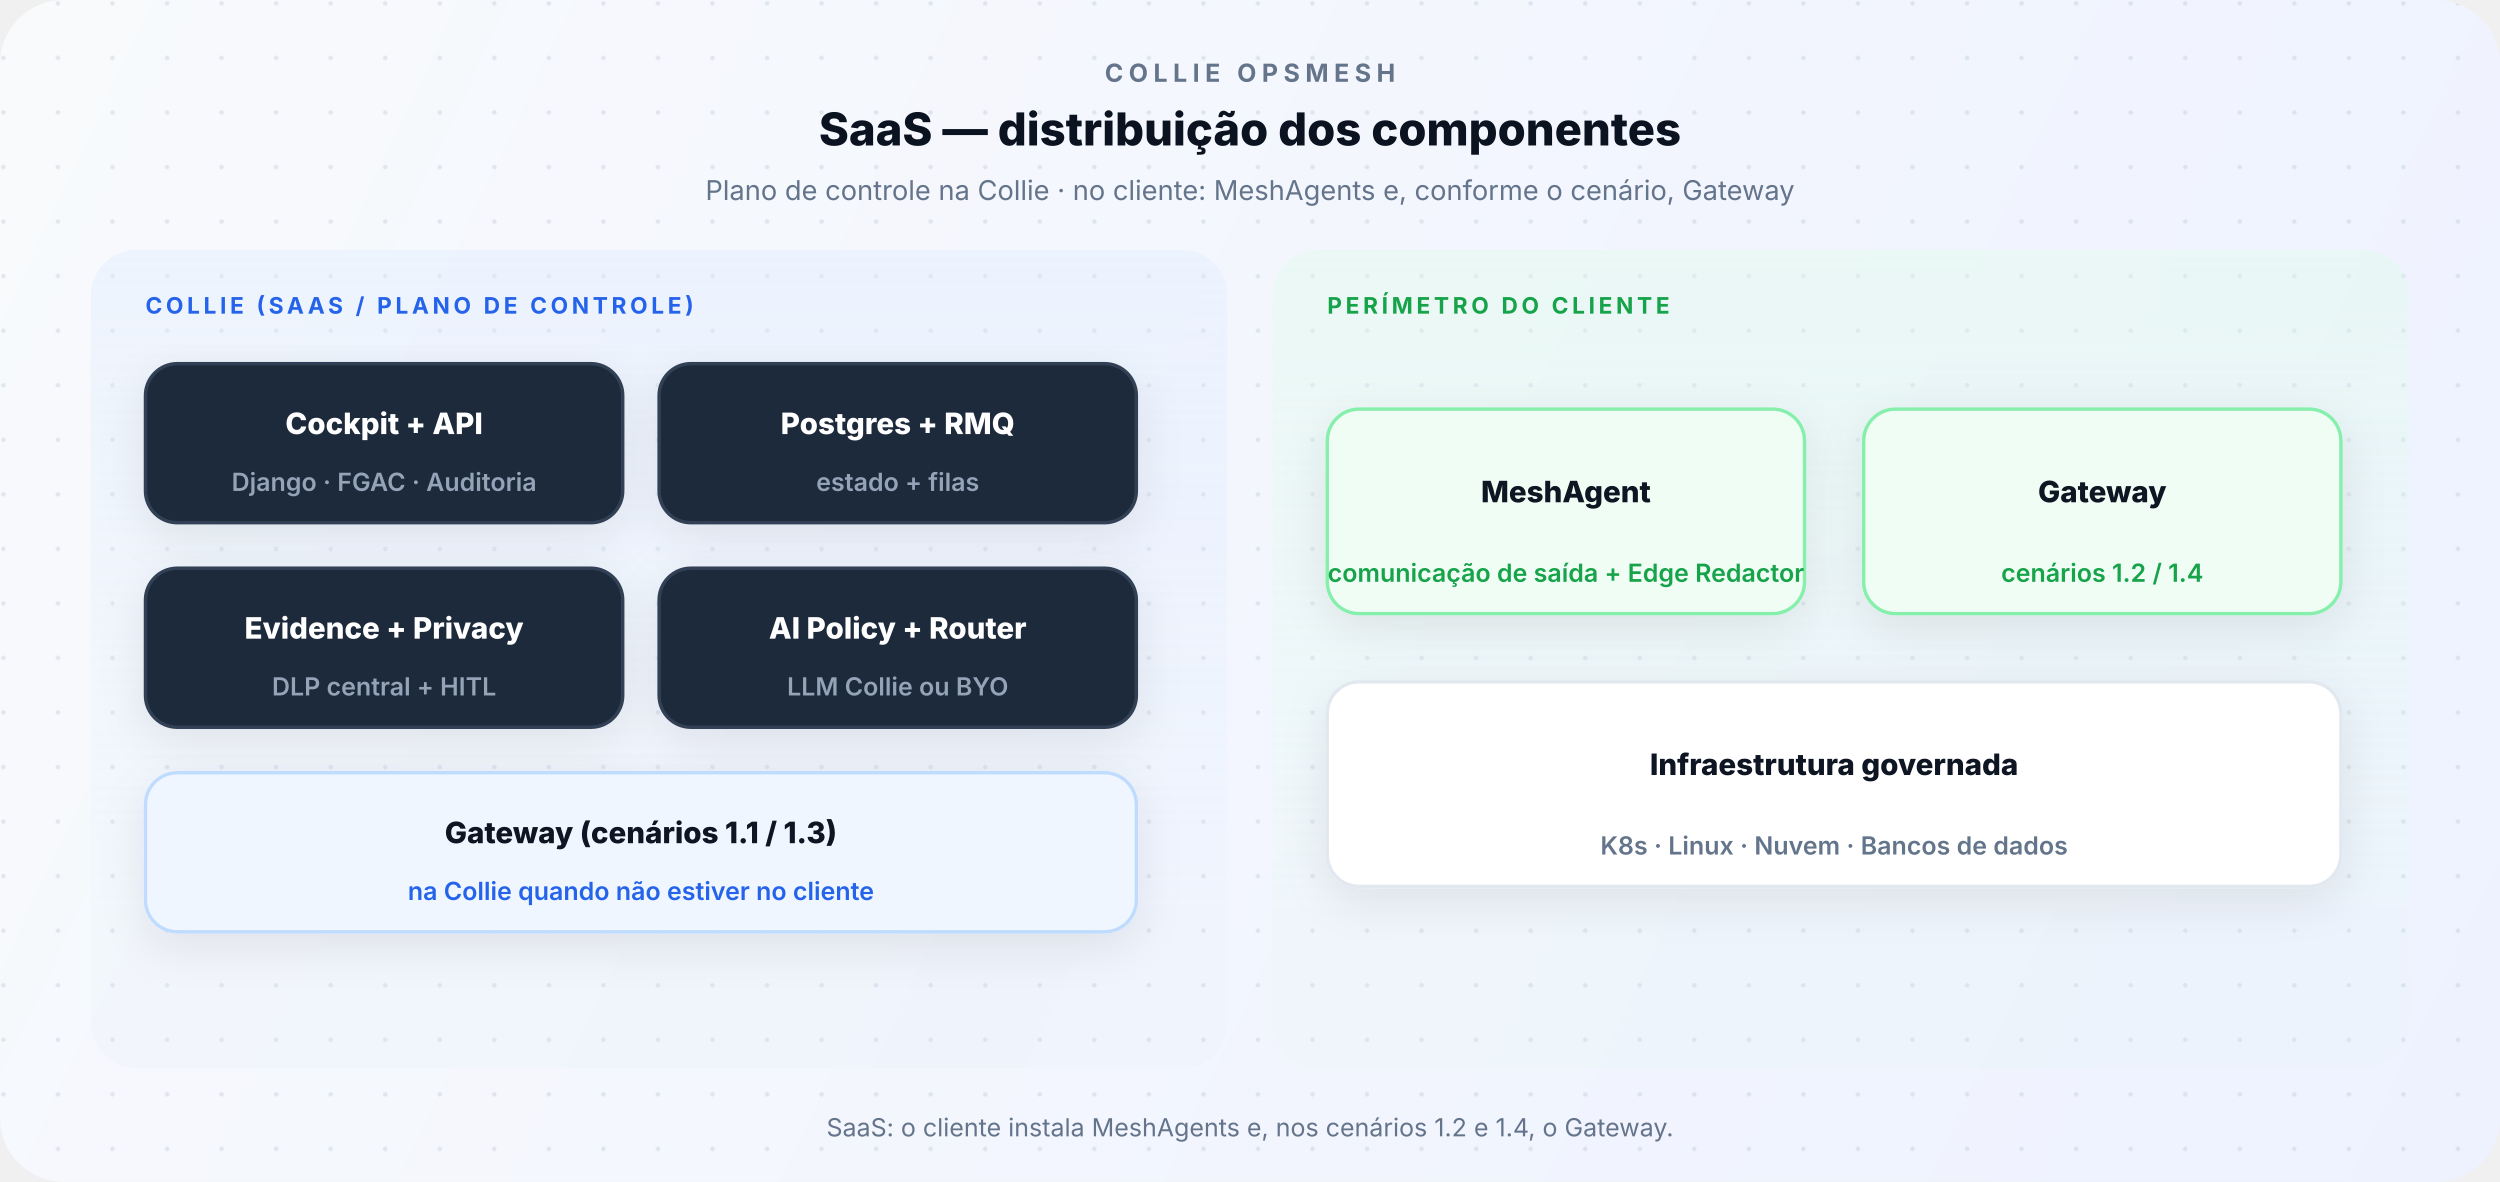
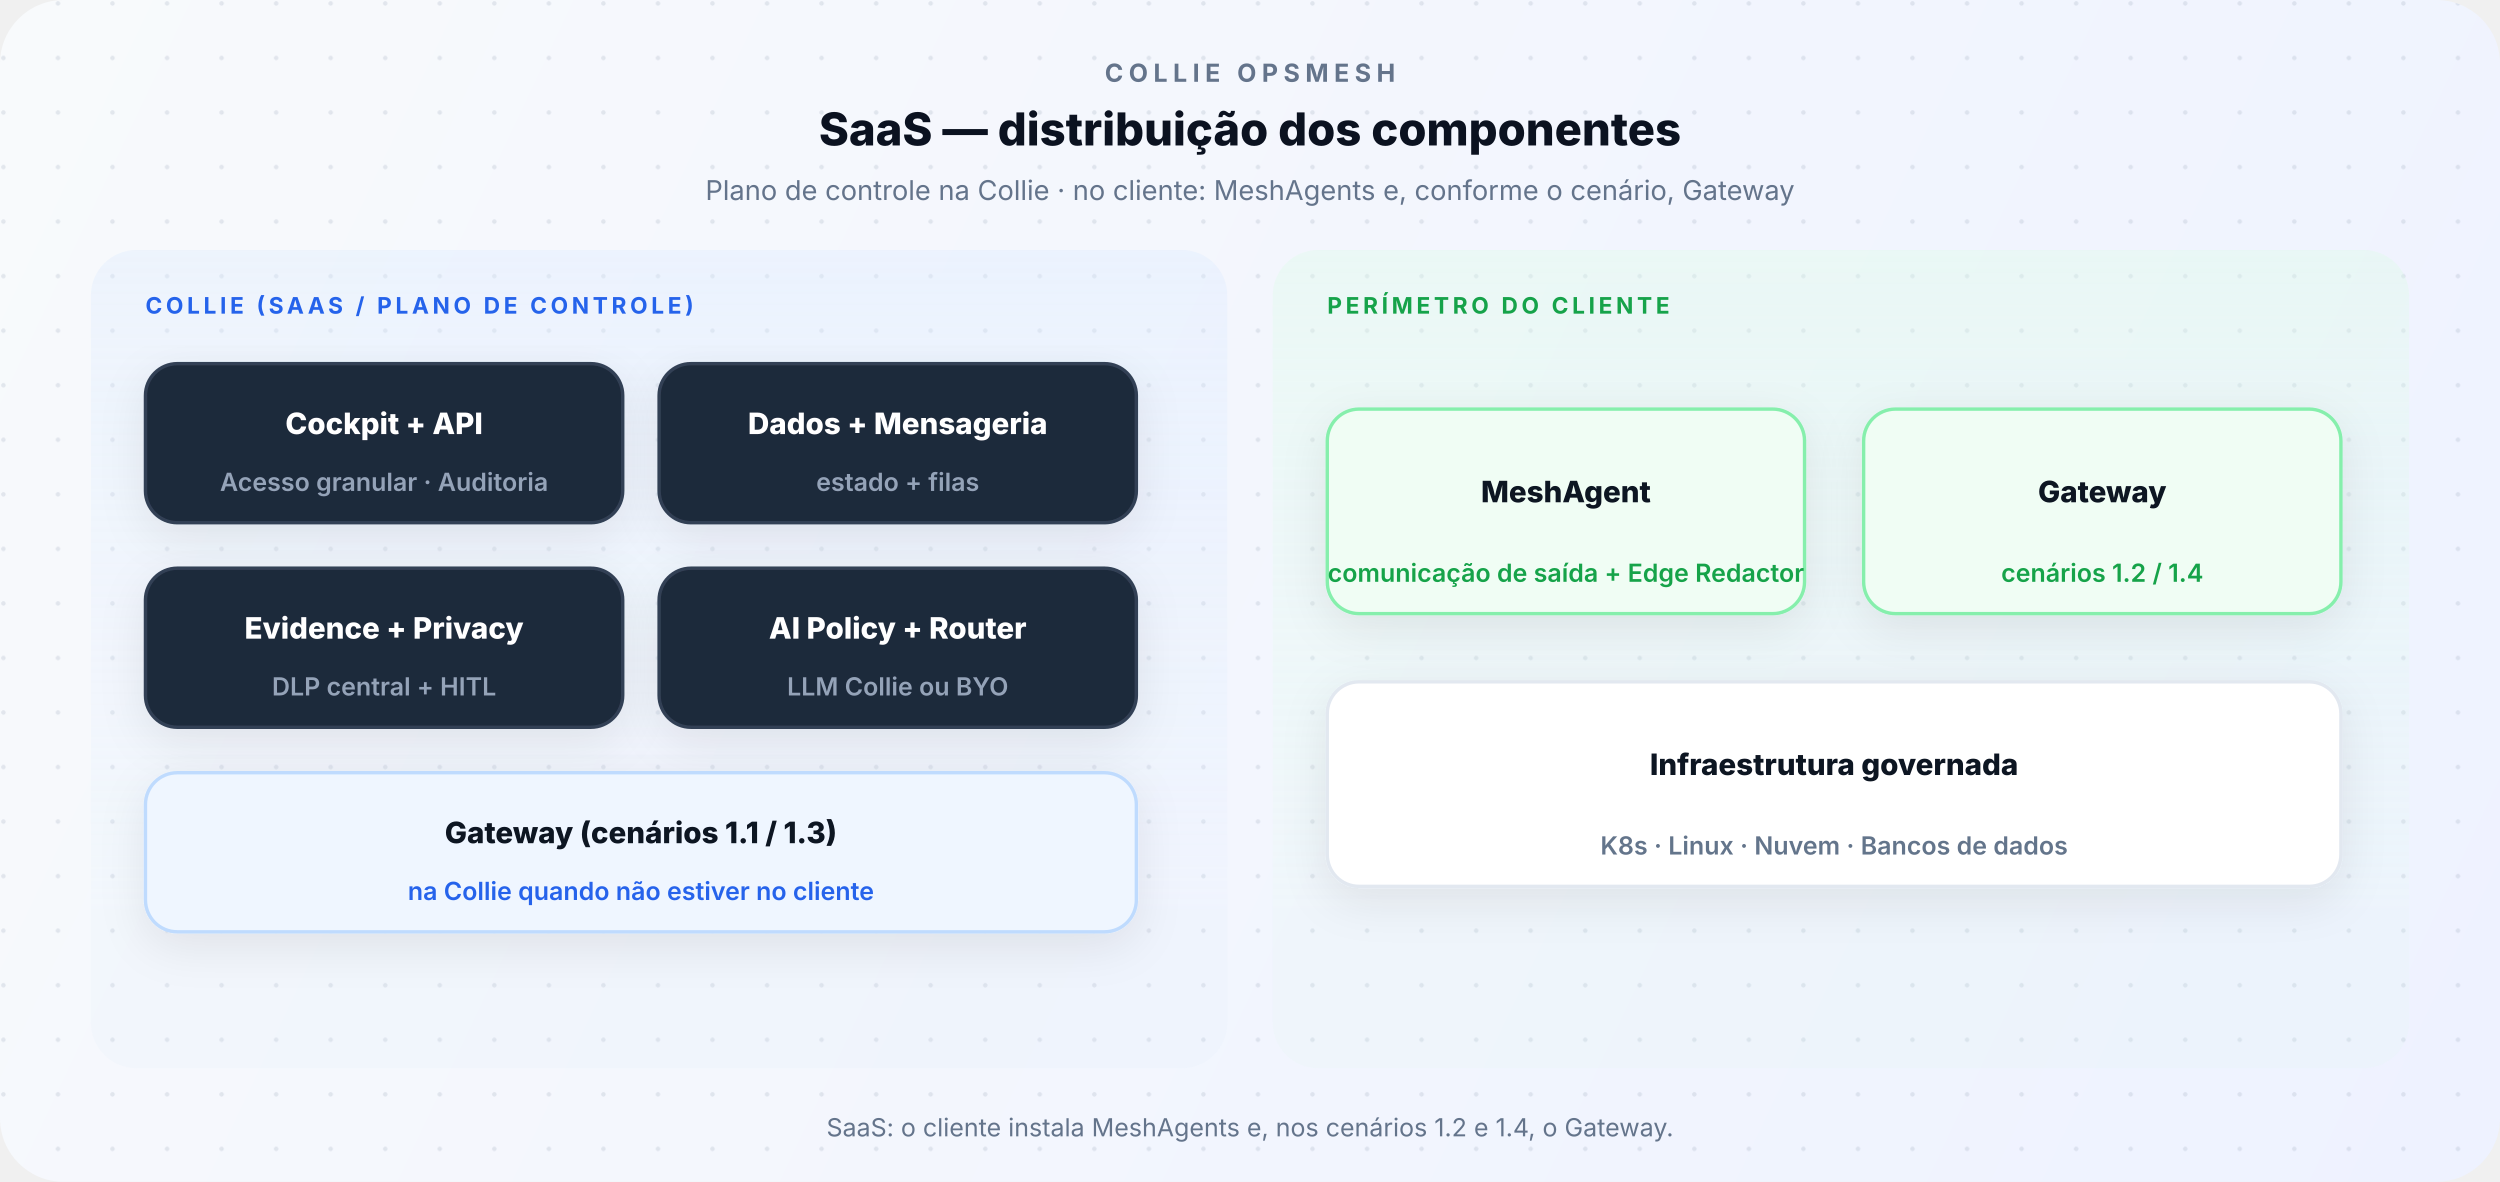
<svg xmlns="http://www.w3.org/2000/svg" width="1100" height="520" viewBox="0 0 1100 520" fill="none" role="img" aria-labelledby="t d">
  <defs>
    <linearGradient id="bg" x1="0" y1="0" x2="1100" y2="520" gradientUnits="userSpaceOnUse">
      <stop offset="0%" stop-color="#F8FAFC" />
      <stop offset="100%" stop-color="#EEF2FF" />
    </linearGradient>
    <linearGradient id="cpGrad" x1="0" y1="0" x2="500" y2="200" gradientUnits="userSpaceOnUse">
      <stop offset="0%" stop-color="#141B2D" />
      <stop offset="100%" stop-color="#0B1220" />
    </linearGradient>
    <linearGradient id="zoneCollie" x1="0" y1="0" x2="0" y2="400" gradientUnits="userSpaceOnUse">
      <stop offset="0%" stop-color="#DBEAFE" stop-opacity="0.45" />
      <stop offset="100%" stop-color="#DBEAFE" stop-opacity="0.12" />
    </linearGradient>
    <linearGradient id="zoneClient" x1="0" y1="0" x2="0" y2="400" gradientUnits="userSpaceOnUse">
      <stop offset="0%" stop-color="#DCFCE7" stop-opacity="0.45" />
      <stop offset="100%" stop-color="#DCFCE7" stop-opacity="0.12" />
    </linearGradient>
    <filter id="sh" x="-20%" y="-20%" width="140%" height="160%">
      <feDropShadow dx="0" dy="6" stdDeviation="10" flood-color="#0B1220" flood-opacity="0.08" />
    </filter>
    <marker id="arrB" markerWidth="8" markerHeight="8" refX="6" refY="3" orient="auto">
      <path d="M0 0l6 3-6 3" fill="none" stroke="#2563EB" stroke-width="1.5" />
    </marker>
    <marker id="arrG" markerWidth="8" markerHeight="8" refX="6" refY="3" orient="auto">
      <path d="M0 0l6 3-6 3" fill="none" stroke="#16A34A" stroke-width="1.5" />
    </marker>
    <pattern id="dots" width="24" height="24" patternUnits="userSpaceOnUse">
      <circle cx="1.5" cy="1.5" r="1" fill="#94A3B8" opacity="0.22" />
    </pattern>
  </defs>
  <rect width="1100" height="520" rx="28" fill="url(#bg)" />
  <rect width="1100" height="520" rx="28" fill="url(#dots)" />
  <text x="550.0" y="36" font-family="Inter,Arial,sans-serif" font-size="11" font-weight="700" fill="#64748B" text-anchor="middle" letter-spacing="2.4">COLLIE OPSMESH</text>
  <text x="550.0" y="64" font-family="Inter,Arial,sans-serif" font-size="20" font-weight="800" fill="#0B1220" text-anchor="middle">SaaS — distribuição dos componentes</text>
  <text x="550.0" y="88" font-family="Inter,Arial,sans-serif" font-size="12" fill="#64748B" text-anchor="middle">Plano de controle na Collie · no cliente: MeshAgents e, conforme o cenário, Gateway</text>
  <rect x="40" y="110" width="500" height="360" rx="20" fill="url(#zoneCollie)" />
  <rect x="560" y="110" width="500" height="360" rx="20" fill="url(#zoneClient)" />
  <text x="64" y="138" font-family="Inter,Arial,sans-serif" font-size="10" font-weight="700" fill="#2563EB" letter-spacing="1.6">COLLIE (SAAS / PLANO DE CONTROLE)</text>
  <text x="584" y="138" font-family="Inter,Arial,sans-serif" font-size="10" font-weight="700" fill="#16A34A" letter-spacing="1.6">PERÍMETRO DO CLIENTE</text>
  <g filter="url(#sh)" font-family="Inter,Arial,sans-serif">
    <rect x="64" y="160" width="210" height="70" rx="14" fill="#1E293B" stroke="#334155" stroke-width="1.5" />
    <text x="169.0" y="191.0" font-size="13" font-weight="800" fill="#FFFFFF" text-anchor="middle">Cockpit + API</text>
-     <text x="169.0" y="216" font-size="11" font-weight="600" fill="#94A3B8" text-anchor="middle">Django · FGAC · Auditoria</text>
+     <text x="169.0" y="216" font-size="11" font-weight="600" fill="#94A3B8" text-anchor="middle">Acesso granular · Auditoria</text>
  </g>
  <g filter="url(#sh)" font-family="Inter,Arial,sans-serif">
    <rect x="290" y="160" width="210" height="70" rx="14" fill="#1E293B" stroke="#334155" stroke-width="1.5" />
-     <text x="395.0" y="191.0" font-size="13" font-weight="800" fill="#FFFFFF" text-anchor="middle">Postgres + RMQ</text>
+     <text x="395.0" y="191.0" font-size="13" font-weight="800" fill="#FFFFFF" text-anchor="middle">Dados + Mensageria</text>
    <text x="395.0" y="216" font-size="11" font-weight="600" fill="#94A3B8" text-anchor="middle">estado + filas</text>
  </g>
  <g filter="url(#sh)" font-family="Inter,Arial,sans-serif">
    <rect x="64" y="250" width="210" height="70" rx="14" fill="#1E293B" stroke="#334155" stroke-width="1.5" />
    <text x="169.0" y="281.0" font-size="13" font-weight="800" fill="#FFFFFF" text-anchor="middle">Evidence + Privacy</text>
    <text x="169.0" y="306" font-size="11" font-weight="600" fill="#94A3B8" text-anchor="middle">DLP central + HITL</text>
  </g>
  <g filter="url(#sh)" font-family="Inter,Arial,sans-serif">
    <rect x="290" y="250" width="210" height="70" rx="14" fill="#1E293B" stroke="#334155" stroke-width="1.5" />
    <text x="395.0" y="281.0" font-size="13" font-weight="800" fill="#FFFFFF" text-anchor="middle">AI Policy + Router</text>
    <text x="395.0" y="306" font-size="11" font-weight="600" fill="#94A3B8" text-anchor="middle">LLM Collie ou BYO</text>
  </g>
  <g filter="url(#sh)" font-family="Inter,Arial,sans-serif">
    <rect x="64" y="340" width="436" height="70" rx="14" fill="#EFF6FF" stroke="#BFDBFE" stroke-width="1.5" />
    <text x="282.0" y="371.0" font-size="13" font-weight="800" fill="#0B1220" text-anchor="middle">Gateway (cenários 1.1 / 1.3)</text>
    <text x="282.0" y="396" font-size="11" font-weight="600" fill="#2563EB" text-anchor="middle">na Collie quando não estiver no cliente</text>
  </g>
  <g filter="url(#sh)" font-family="Inter,Arial,sans-serif">
    <rect x="584" y="180" width="210" height="90" rx="14" fill="#F0FDF4" stroke="#86EFAC" stroke-width="1.5" />
    <text x="689.0" y="221.0" font-size="13" font-weight="800" fill="#0B1220" text-anchor="middle">MeshAgent</text>
    <text x="689.0" y="256" font-size="11" font-weight="600" fill="#16A34A" text-anchor="middle">comunicação de saída + Edge Redactor</text>
  </g>
  <g filter="url(#sh)" font-family="Inter,Arial,sans-serif">
    <rect x="820" y="180" width="210" height="90" rx="14" fill="#F0FDF4" stroke="#86EFAC" stroke-width="1.5" />
    <text x="925.0" y="221.0" font-size="13" font-weight="800" fill="#0B1220" text-anchor="middle">Gateway</text>
    <text x="925.0" y="256" font-size="11" font-weight="600" fill="#16A34A" text-anchor="middle">cenários 1.2 / 1.4</text>
  </g>
  <g filter="url(#sh)" font-family="Inter,Arial,sans-serif">
    <rect x="584" y="300" width="446" height="90" rx="14" fill="#FFFFFF" stroke="#E2E8F0" stroke-width="1.5" />
    <text x="807.0" y="341.0" font-size="13" font-weight="800" fill="#0B1220" text-anchor="middle">Infraestrutura governada</text>
    <text x="807.0" y="376" font-size="11" font-weight="600" fill="#64748B" text-anchor="middle">K8s · Linux · Nuvem · Bancos de dados</text>
  </g>
  <text x="550" y="500" font-family="Inter,Arial,sans-serif" font-size="11" fill="#64748B" text-anchor="middle">SaaS: o cliente instala MeshAgents e, nos cenários 1.2 e 1.4, o Gateway.</text>
</svg>
